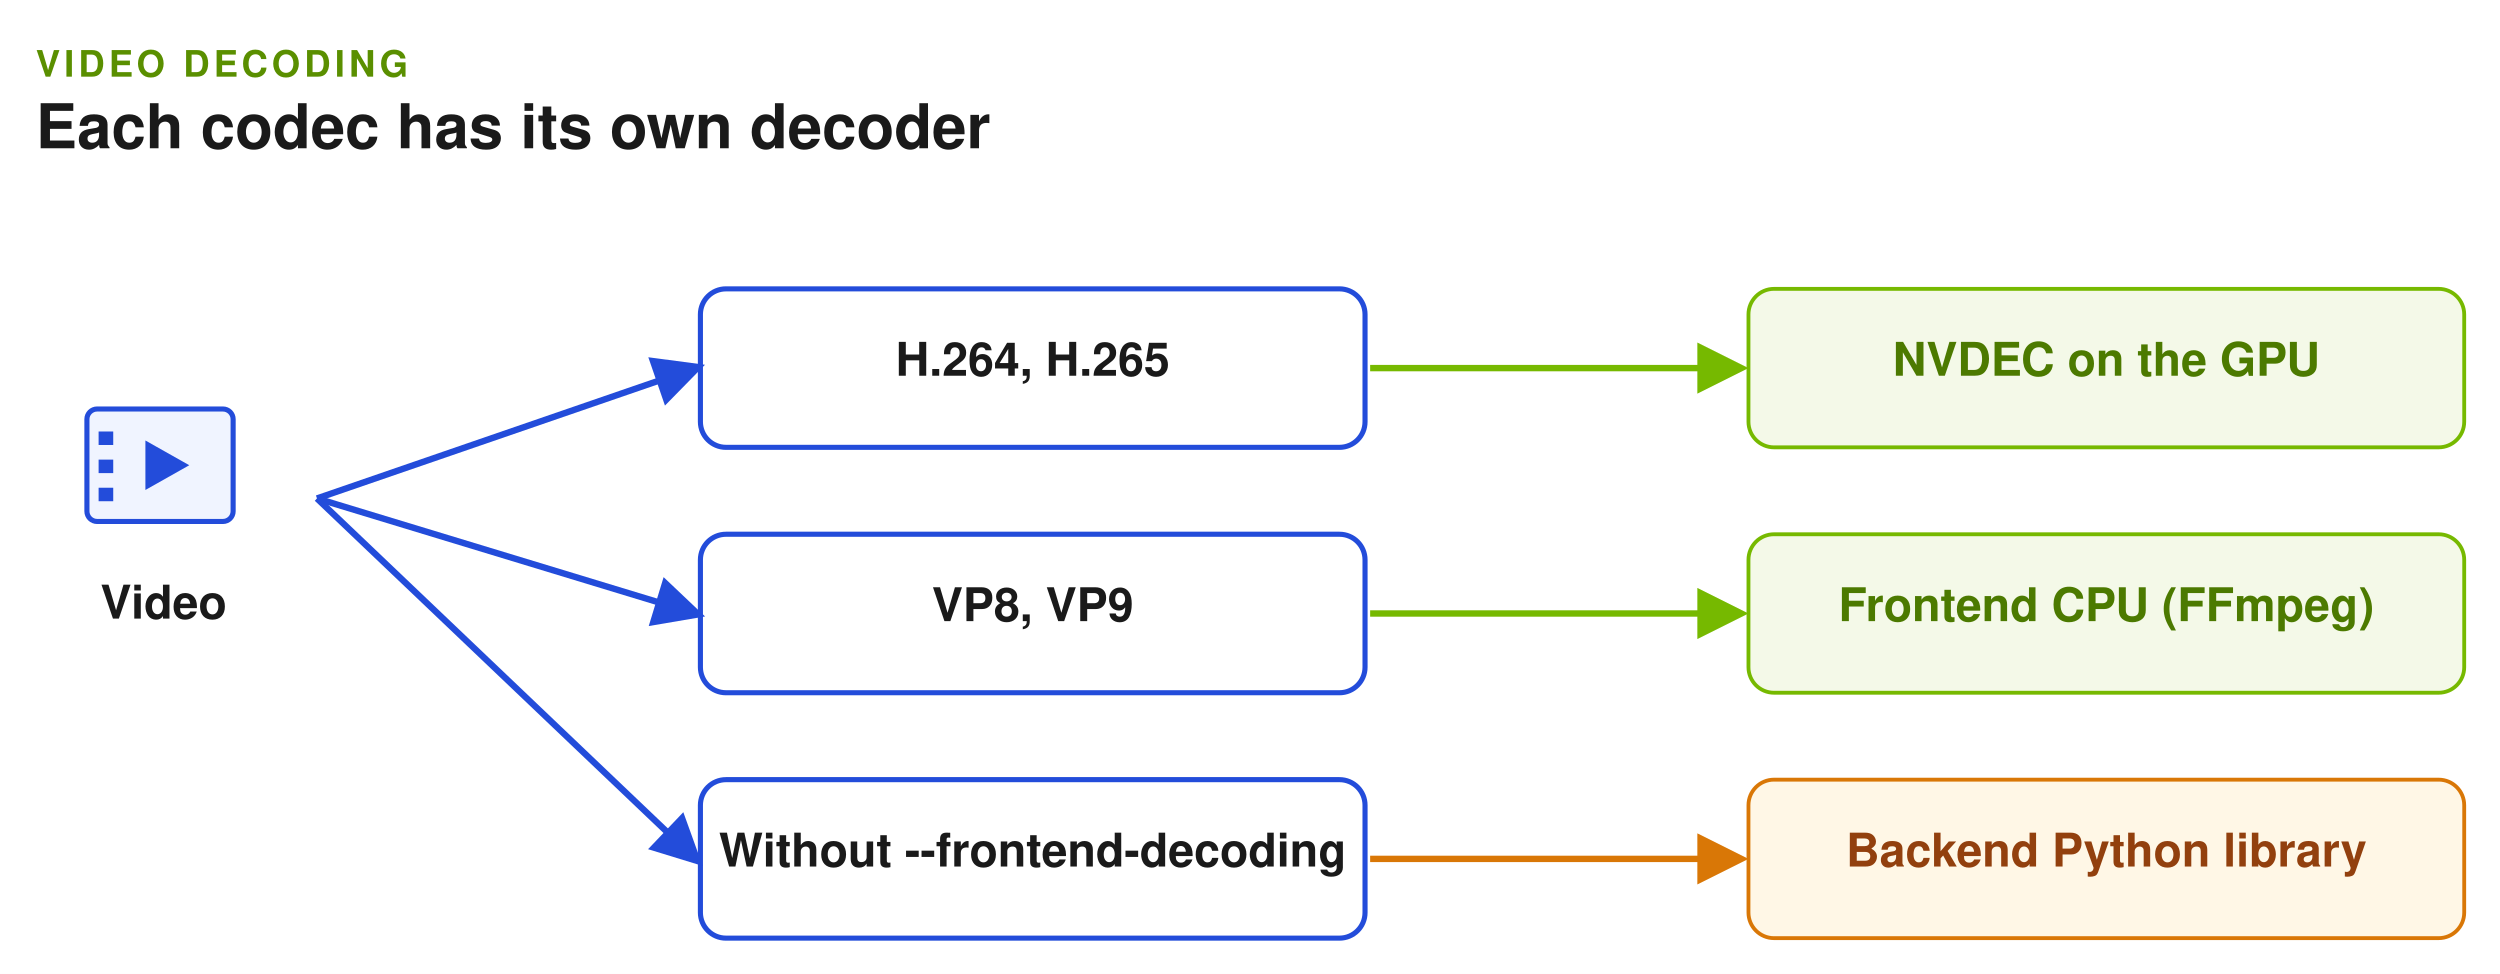
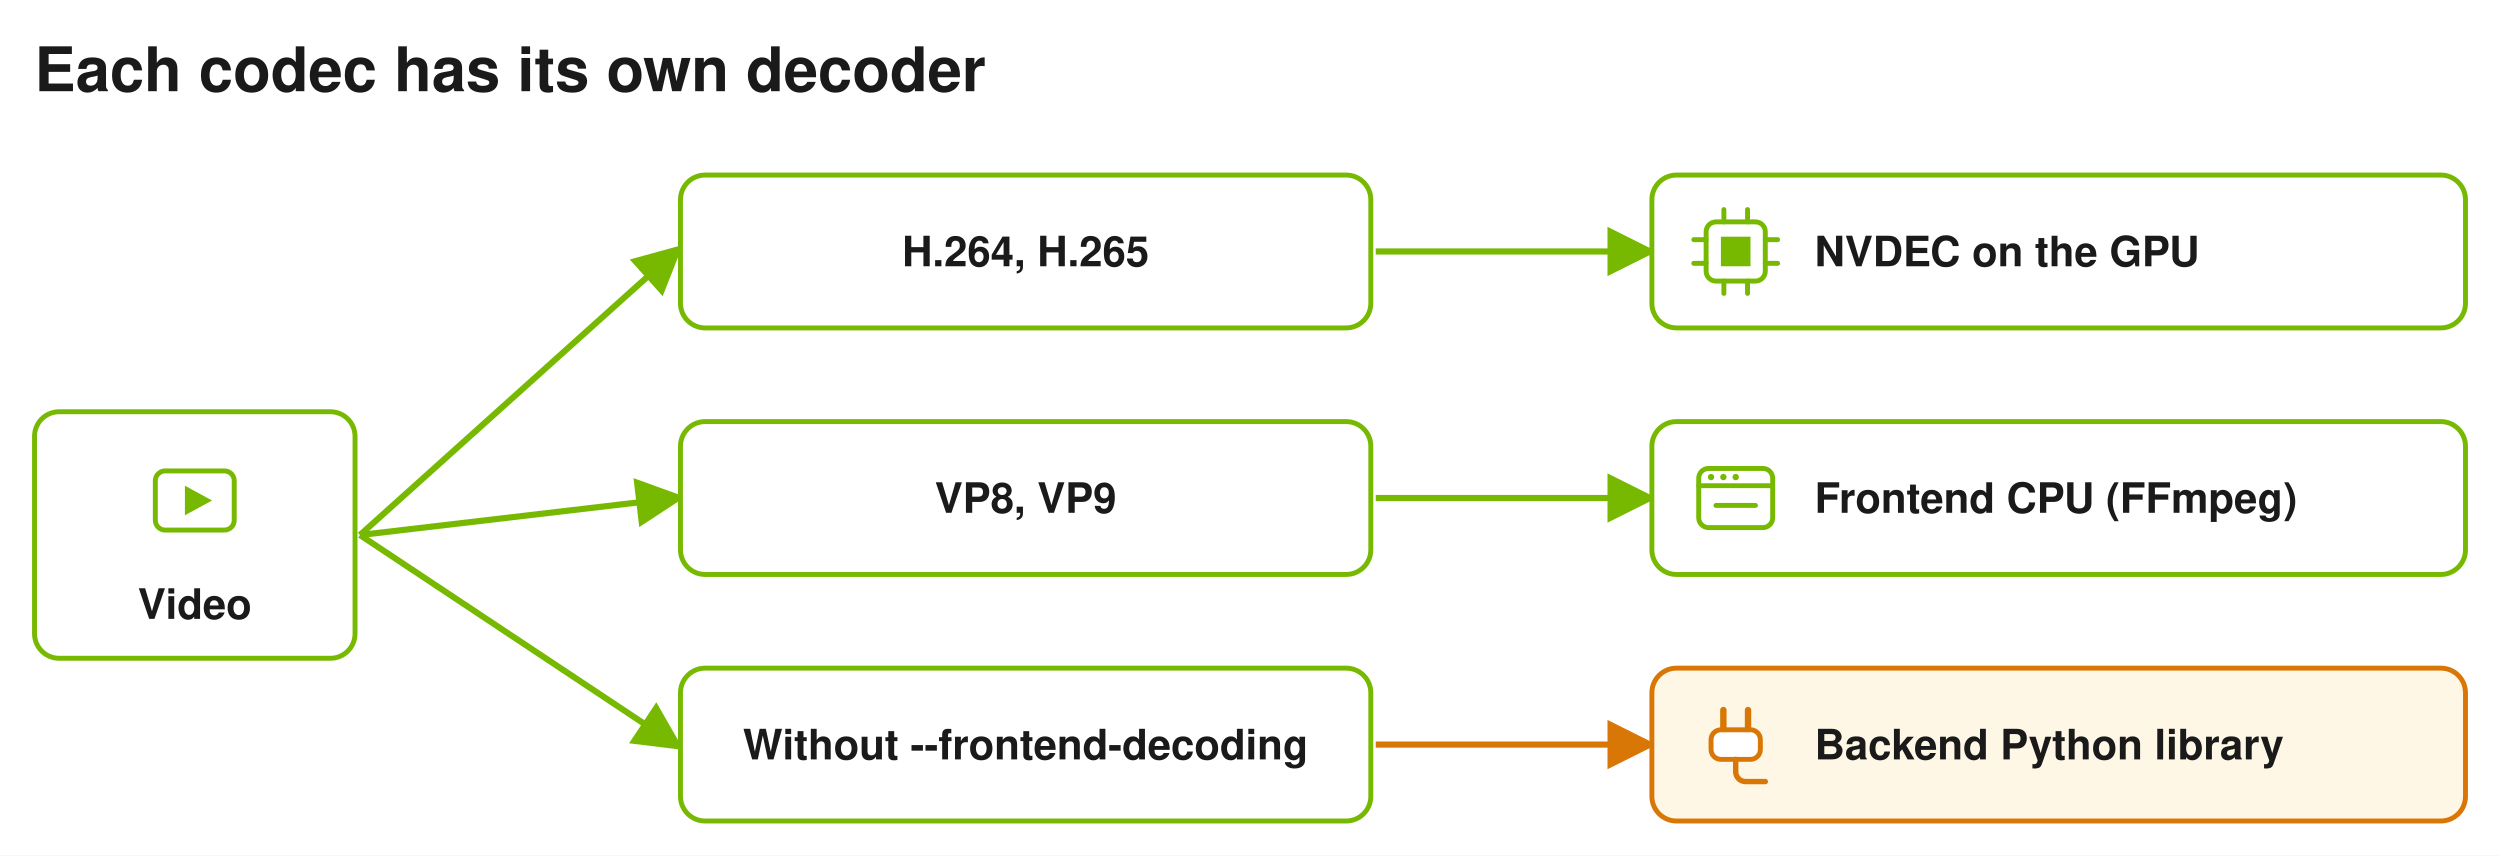
- <svg xmlns="http://www.w3.org/2000/svg" width="978" height="381" viewBox="36 10 978 381" role="img" aria-labelledby="title desc" font-family="Helvetica, Arial, sans-serif">
+ <svg xmlns="http://www.w3.org/2000/svg" width="1014" height="347" viewBox="22 29 1014 347" role="img" aria-labelledby="title desc" font-family="Helvetica, Arial, sans-serif">
  <defs>
    <marker id="arrow" viewBox="0 0 10 10" refX="8" refY="5" markerWidth="8" markerHeight="8" orient="auto">
-       <path d="M0,0 L10,5 L0,10 z" fill="#234CDA" />
+       <path d="M0,0 L10,5 L0,10 z" fill="#76B900" />
    </marker>
    <marker id="arrow-green" viewBox="0 0 10 10" refX="8" refY="5" markerWidth="8" markerHeight="8" orient="auto">
      <path d="M0,0 L10,5 L0,10 z" fill="#76B900" />
    </marker>
    <marker id="arrow-gray" viewBox="0 0 10 10" refX="8" refY="5" markerWidth="8" markerHeight="8" orient="auto">
      <path d="M0,0 L10,5 L0,10 z" fill="#9CA3AF" />
    </marker>
    <marker id="arrow-amber" viewBox="0 0 10 10" refX="8" refY="5" markerWidth="8" markerHeight="8" orient="auto">
      <path d="M0,0 L10,5 L0,10 z" fill="#D97706" />
    </marker>
    <marker id="arrow-green-start" viewBox="0 0 10 10" refX="8" refY="5" markerWidth="8" markerHeight="8" orient="auto-start-reverse">
      <path d="M0,0 L10,5 L0,10 z" fill="#76B900" />
    </marker>
+     <marker id="arrow-blue-start" viewBox="0 0 10 10" refX="8" refY="5" markerWidth="8" markerHeight="8" orient="auto-start-reverse">
+       <path d="M0,0 L10,5 L0,10 z" fill="#76B900" />
+     </marker>
  </defs>
-   <rect x="36" y="10" width="978" height="381" fill="#FFFFFF" />
-   <text x="50" y="40" font-size="14.3" font-weight="700" letter-spacing="1.6" fill="#5A8F00">VIDEO DECODING</text>
-   <text x="50" y="68" font-size="24.2" font-weight="700" fill="#1A1A1A">Each codec has its own decoder</text>
-   <rect x="70" y="170" width="57.2" height="44" rx="4" fill="#F0F4FF" stroke="#234CDA" stroke-width="2" />
-   <polygon points="92.88,182.32 92.88,201.68 110.04,192.0" fill="#234CDA" />
-   <rect x="74.576" y="178.8" width="5.72" height="5.28" fill="#234CDA" />
-   <rect x="74.576" y="189.8" width="5.72" height="5.28" fill="#234CDA" />
-   <rect x="74.576" y="200.8" width="5.72" height="5.28" fill="#234CDA" />
-   <text x="100" y="252" font-size="18.2" font-weight="700" fill="#1A1A1A" text-anchor="middle">Video</text>
-   <rect x="310.0" y="123.0" width="260" height="62" rx="10" fill="#FFFFFF" stroke="#234CDA" stroke-width="2" />
-   <text x="440" y="157.0" font-size="18.2" font-weight="700" fill="#1A1A1A" text-anchor="middle">H.264, H.265</text>
-   <rect x="720.0" y="123.0" width="280" height="62" rx="10" fill="#F4F9E8" stroke="#76B900" stroke-width="1.5" />
-   <text x="860" y="157.0" font-size="18.2" font-weight="700" fill="#4C7A00" text-anchor="middle">NVDEC on the GPU</text>
-   <line x1="572" y1="154" x2="716" y2="154" stroke="#76B900" stroke-width="2.5" marker-end="url(#arrow-green)" />
-   <line x1="160" y1="205" x2="308" y2="154" stroke="#234CDA" stroke-width="2.5" marker-end="url(#arrow)" />
-   <rect x="310.0" y="219.0" width="260" height="62" rx="10" fill="#FFFFFF" stroke="#234CDA" stroke-width="2" />
-   <text x="440" y="253.0" font-size="18.2" font-weight="700" fill="#1A1A1A" text-anchor="middle">VP8, VP9</text>
-   <rect x="720.0" y="219.0" width="280" height="62" rx="10" fill="#F4F9E8" stroke="#76B900" stroke-width="1.5" />
-   <text x="860" y="253.0" font-size="18.2" font-weight="700" fill="#4C7A00" text-anchor="middle">Frontend CPU (FFmpeg)</text>
-   <line x1="572" y1="250" x2="716" y2="250" stroke="#76B900" stroke-width="2.5" marker-end="url(#arrow-green)" />
-   <line x1="160" y1="205" x2="308" y2="250" stroke="#234CDA" stroke-width="2.5" marker-end="url(#arrow)" />
-   <rect x="310.0" y="315.0" width="260" height="62" rx="10" fill="#FFFFFF" stroke="#234CDA" stroke-width="2" />
-   <text x="440" y="349.0" font-size="18.2" font-weight="700" fill="#1A1A1A" text-anchor="middle">Without --frontend-decoding</text>
-   <rect x="720.0" y="315.0" width="280" height="62" rx="10" fill="#FFF7E6" stroke="#D97706" stroke-width="1.5" />
-   <text x="860" y="349.0" font-size="18.2" font-weight="700" fill="#92400E" text-anchor="middle">Backend Python library</text>
-   <line x1="572" y1="346" x2="716" y2="346" stroke="#D97706" stroke-width="2.5" marker-end="url(#arrow-amber)" />
-   <line x1="160" y1="205" x2="308" y2="346" stroke="#234CDA" stroke-width="2.5" marker-end="url(#arrow)" />
+   <rect x="22" y="29" width="1014" height="347" fill="#FFFFFF" />
+   <text x="36" y="66" font-size="25.0" font-weight="700" fill="#1A1A1A">Each codec has its own decoder</text>
+   <rect x="36" y="196" width="130" height="100" rx="10" fill="#FFFFFF" stroke="#76B900" stroke-width="2" />
+   <rect x="85.0" y="220.0" width="32" height="24" rx="4" fill="#FFFFFF" stroke="#76B900" stroke-width="2" />
+   <polygon points="97.0,226.0 108.0,232.0 97.0,238.0" fill="#76B900" />
+   <text x="101.0" y="280" font-size="17" font-weight="700" fill="#1A1A1A" text-anchor="middle">Video</text>
+   <line x1="168" y1="246" x2="296" y2="131" stroke="#76B900" stroke-width="2.5" marker-end="url(#arrow-green)" />
+   <rect x="298" y="100" width="280" height="62" rx="10" fill="#FFFFFF" stroke="#76B900" stroke-width="2" />
+   <text x="438" y="137" font-size="17" font-weight="700" fill="#1A1A1A" text-anchor="middle">H.264, H.265</text>
+   <line x1="580" y1="131" x2="690" y2="131" stroke="#76B900" stroke-width="2.5" marker-end="url(#arrow-green)" />
+   <rect x="692" y="100" width="330" height="62" rx="10" fill="#FFFFFF" stroke="#76B900" stroke-width="2" />
+   <rect x="714.0" y="119.0" width="24" height="24" rx="4" fill="#FFFFFF" stroke="#76B900" stroke-width="2" />
+   <rect x="720.0" y="125.0" width="12.0" height="12.0" fill="#76B900" />
+   <line x1="721.2" y1="114.0" x2="721.2" y2="119.0" stroke="#76B900" stroke-width="2" stroke-linecap="round" />
+   <line x1="721.2" y1="143.0" x2="721.2" y2="148.0" stroke="#76B900" stroke-width="2" stroke-linecap="round" />
+   <line x1="709.0" y1="126.2" x2="714.0" y2="126.2" stroke="#76B900" stroke-width="2" stroke-linecap="round" />
+   <line x1="738.0" y1="126.2" x2="743.0" y2="126.2" stroke="#76B900" stroke-width="2" stroke-linecap="round" />
+   <line x1="730.8" y1="114.0" x2="730.8" y2="119.0" stroke="#76B900" stroke-width="2" stroke-linecap="round" />
+   <line x1="730.8" y1="143.0" x2="730.8" y2="148.0" stroke="#76B900" stroke-width="2" stroke-linecap="round" />
+   <line x1="709.0" y1="135.8" x2="714.0" y2="135.8" stroke="#76B900" stroke-width="2" stroke-linecap="round" />
+   <line x1="738.0" y1="135.8" x2="743.0" y2="135.8" stroke="#76B900" stroke-width="2" stroke-linecap="round" />
+   <text x="758" y="137.0" font-size="17" font-weight="700" fill="#1A1A1A" text-anchor="start">NVDEC on the GPU</text>
+   <line x1="168" y1="246" x2="296" y2="231" stroke="#76B900" stroke-width="2.5" marker-end="url(#arrow-green)" />
+   <rect x="298" y="200" width="280" height="62" rx="10" fill="#FFFFFF" stroke="#76B900" stroke-width="2" />
+   <text x="438" y="237" font-size="17" font-weight="700" fill="#1A1A1A" text-anchor="middle">VP8, VP9</text>
+   <line x1="580" y1="231" x2="690" y2="231" stroke="#76B900" stroke-width="2.5" marker-end="url(#arrow-green)" />
+   <rect x="692" y="200" width="330" height="62" rx="10" fill="#FFFFFF" stroke="#76B900" stroke-width="2" />
+   <rect x="711.0" y="219.0" width="30" height="24" rx="4" fill="#FFFFFF" stroke="#76B900" stroke-width="2" />
+   <line x1="711.0" y1="226.0" x2="741.0" y2="226.0" stroke="#76B900" stroke-width="2" stroke-linecap="round" />
+   <circle cx="716" cy="222.5" r="1.3" fill="#76B900" />
+   <circle cx="721" cy="222.5" r="1.3" fill="#76B900" />
+   <circle cx="726" cy="222.5" r="1.3" fill="#76B900" />
+   <line x1="718.0" y1="234.0" x2="734.0" y2="234.0" stroke="#76B900" stroke-width="2" stroke-linecap="round" />
+   <text x="758" y="237.0" font-size="17" font-weight="700" fill="#1A1A1A" text-anchor="start">Frontend CPU (FFmpeg)</text>
+   <line x1="168" y1="246" x2="296" y2="331" stroke="#76B900" stroke-width="2.5" marker-end="url(#arrow-green)" />
+   <rect x="298" y="300" width="280" height="62" rx="10" fill="#FFFFFF" stroke="#76B900" stroke-width="2" />
+   <text x="438" y="337" font-size="17" font-weight="700" fill="#1A1A1A" text-anchor="middle">Without --frontend-decoding</text>
+   <line x1="580" y1="331" x2="690" y2="331" stroke="#D97706" stroke-width="2.5" marker-end="url(#arrow-amber)" />
+   <rect x="692" y="300" width="330" height="62" rx="10" fill="#FFF7E6" stroke="#D97706" stroke-width="2" />
+   <line x1="721.0" y1="317.0" x2="721.0" y2="325.0" stroke="#D97706" stroke-width="2.6" stroke-linecap="round" />
+   <line x1="731.0" y1="317.0" x2="731.0" y2="325.0" stroke="#D97706" stroke-width="2.6" stroke-linecap="round" />
+   <rect x="716.0" y="325.0" width="20" height="12" rx="4" fill="#FFFFFF" stroke="#D97706" stroke-width="2" />
+   <path d="M726,337.0 v5 a4,4 0 0 0 4,4 h8" fill="none" stroke="#D97706" stroke-width="2.2" stroke-linecap="round" />
+   <text x="758" y="337.0" font-size="17" font-weight="700" fill="#1A1A1A" text-anchor="start">Backend Python library</text>
</svg>
